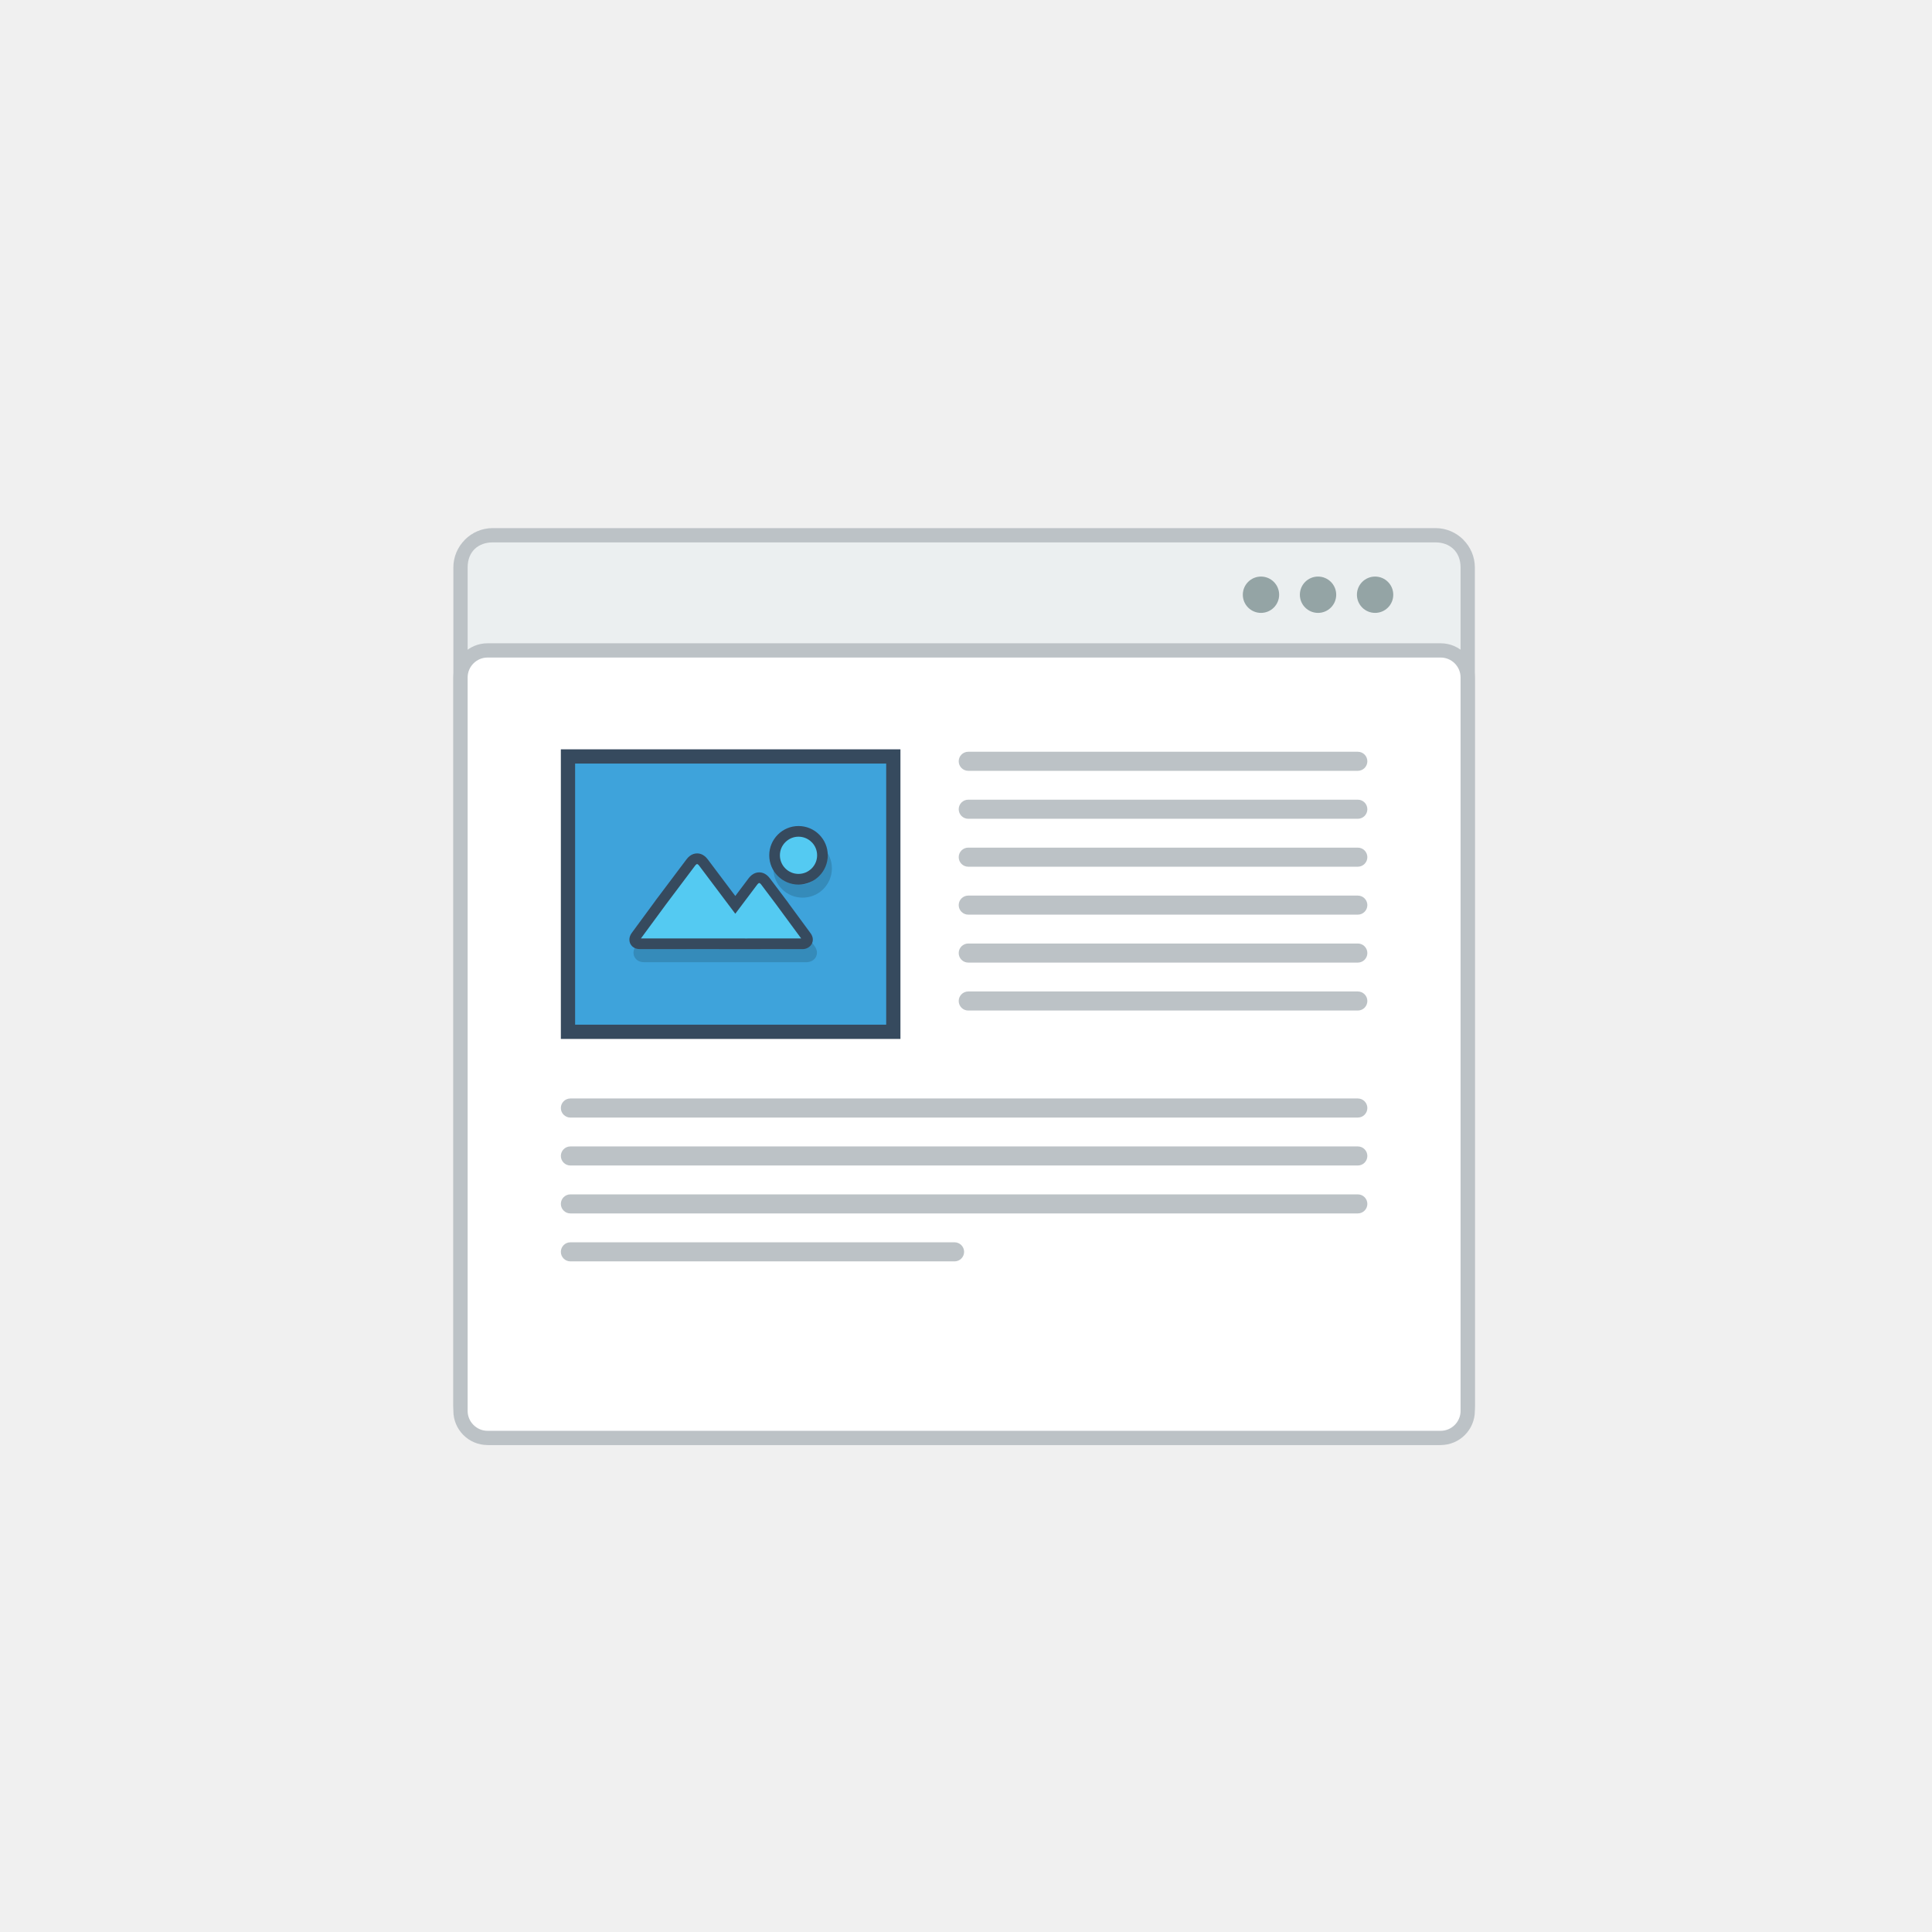
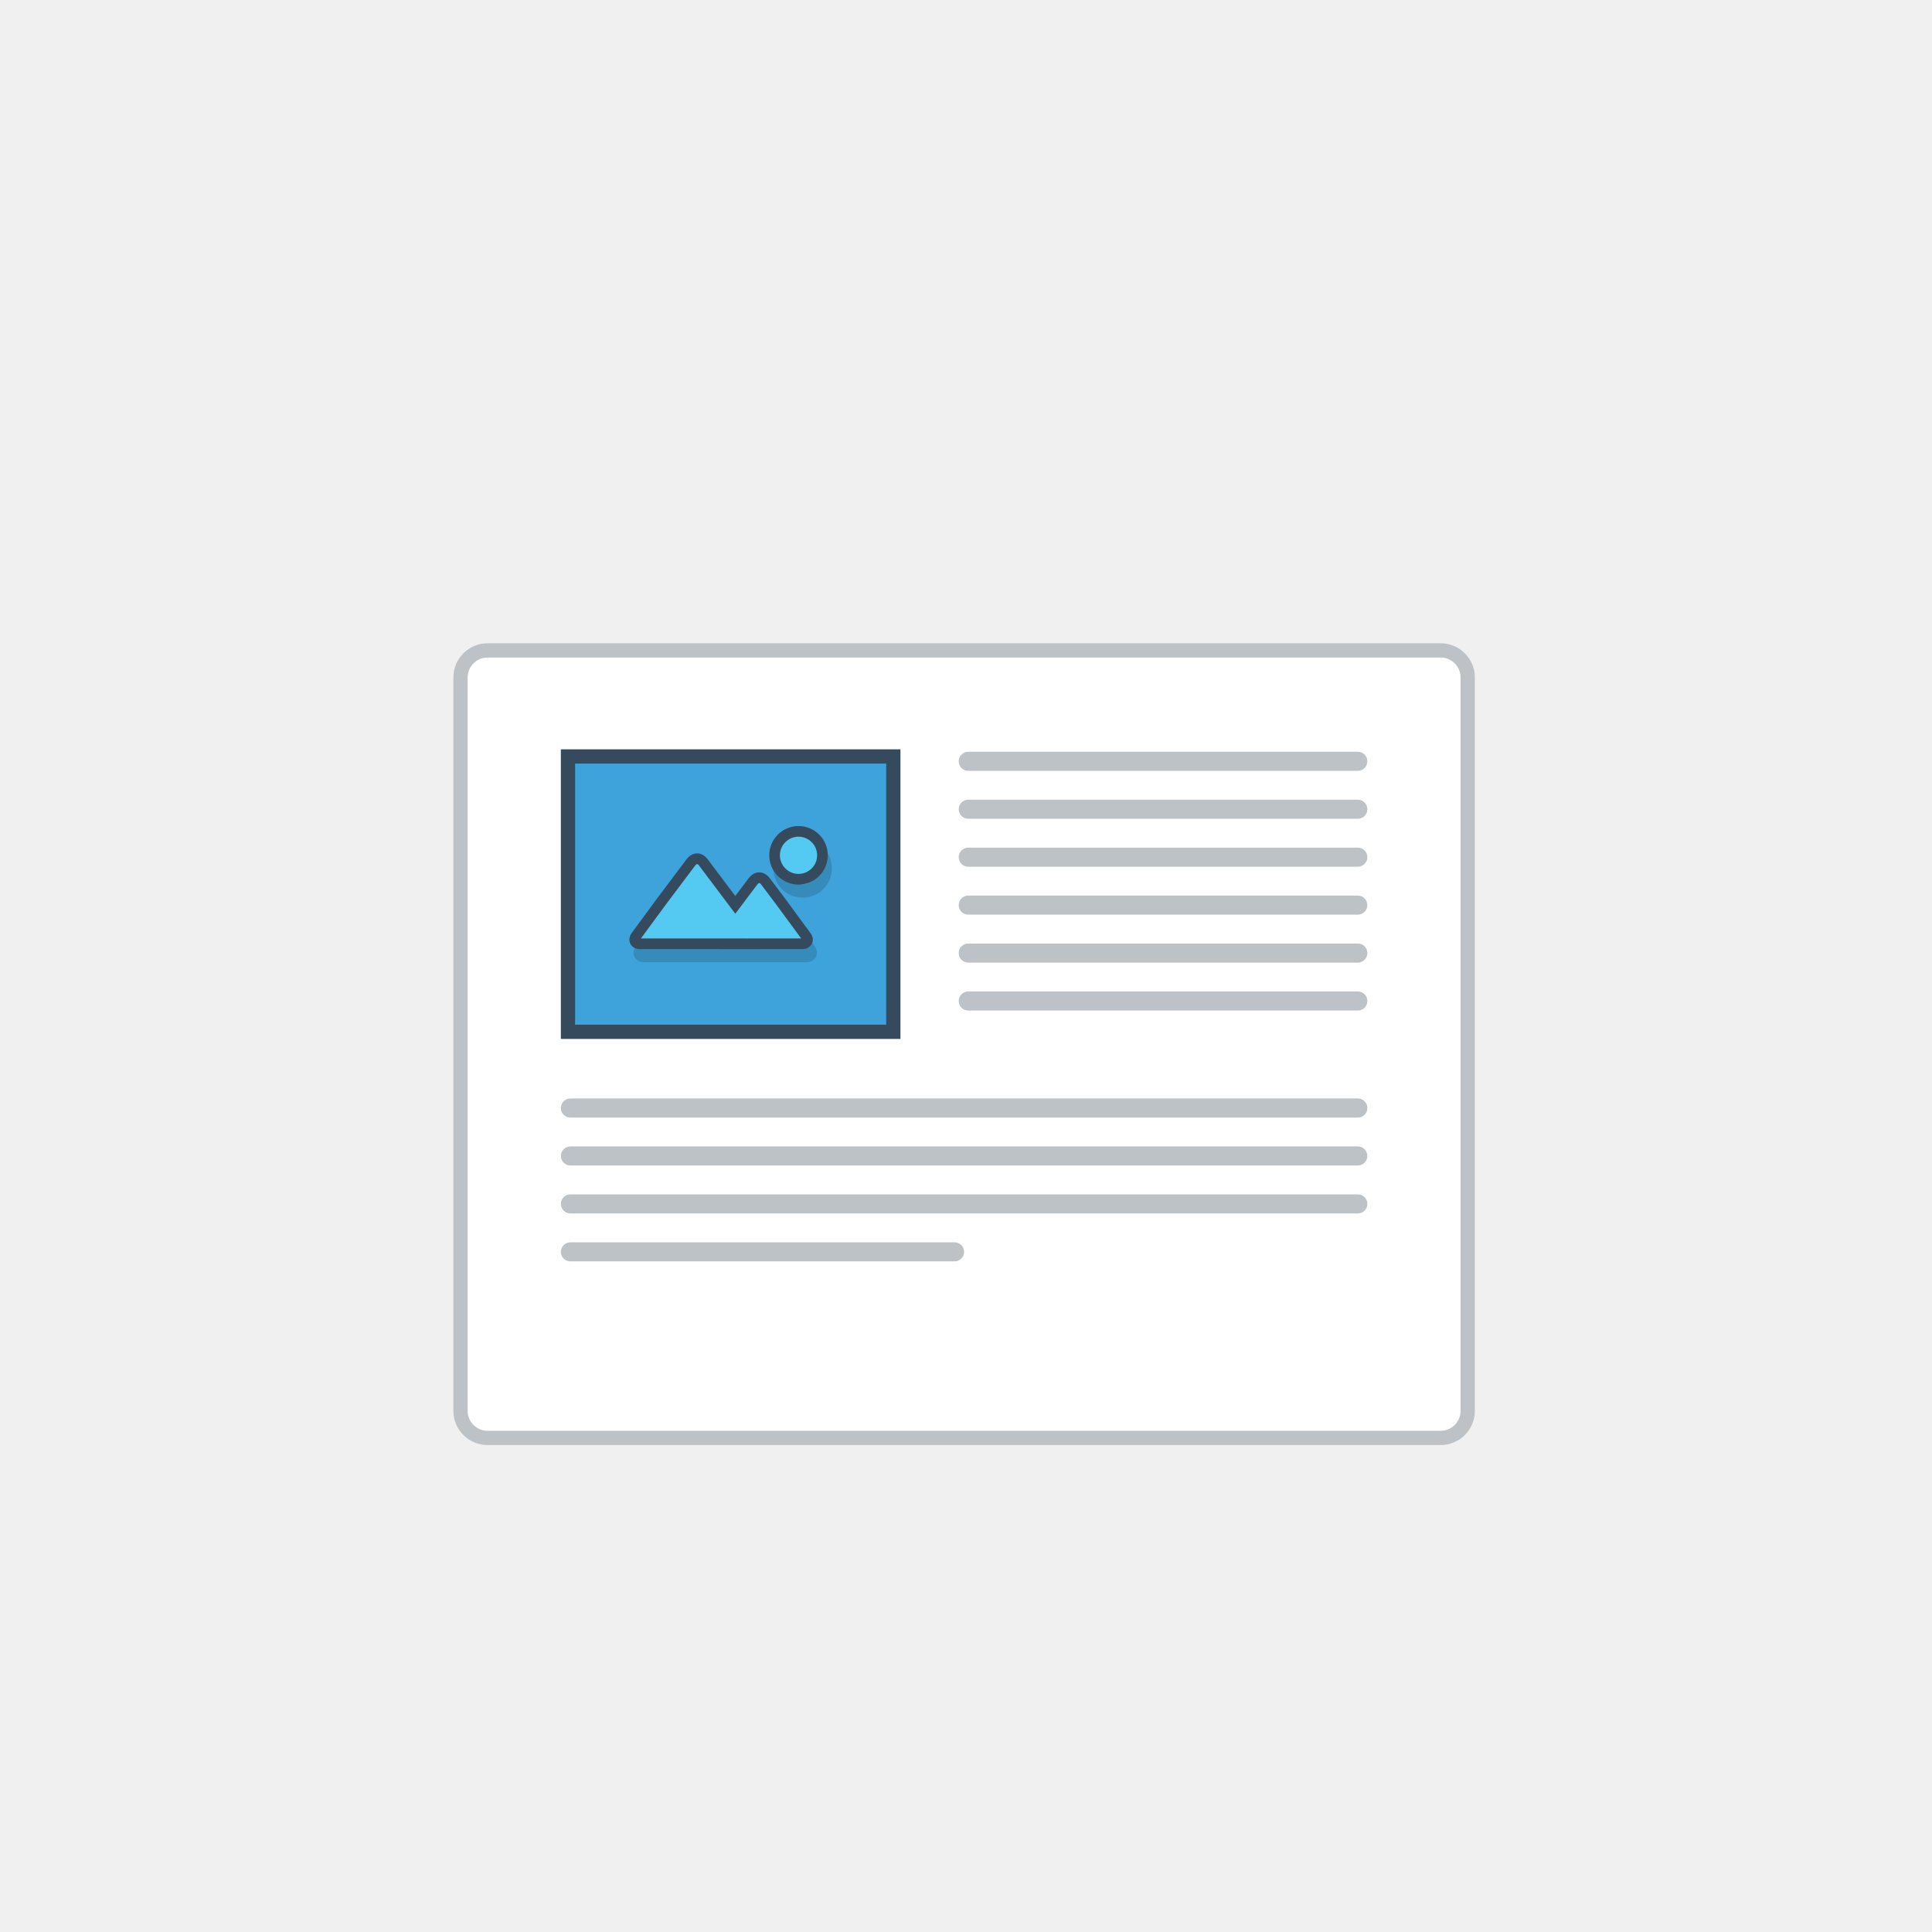
<svg xmlns="http://www.w3.org/2000/svg" version="1.0" id="Layer_1" x="0px" y="0px" width="800px" height="800px" viewBox="0 0 800 800" enable-background="new 0 0 800 800" xml:space="preserve">
  <g>
-     <path fill="#BCC2C6" d="M204.018,218.679h390.398c4.48,0,8.558,1.834,11.506,4.782v0.026c2.947,2.947,4.783,7.009,4.783,11.481   v347.111c0,4.473-1.836,8.542-4.783,11.489v0.018c-2.948,2.947-7.025,4.773-11.506,4.773H204.018c-4.48,0-8.56-1.826-11.508-4.773   v-0.018c-2.946-2.947-4.781-7.017-4.781-11.489V234.968c0-4.472,1.835-8.534,4.781-11.481v-0.026   C195.458,220.514,199.537,218.679,204.018,218.679" />
-     <path fill="#EBEFF0" d="M604.791,234.968v347.111c0,6.541-4.555,10.376-10.375,10.376H204.018c-5.813,0-10.377-3.726-10.377-10.376   V234.968c0-6.774,4.581-10.375,10.377-10.375h390.398C600.227,224.592,604.791,228.318,604.791,234.968" />
    <path fill="#BCC2C6" d="M201.864,266.372h394.703c3.895,0,7.429,1.583,9.983,4.146c2.562,2.562,4.154,6.097,4.154,9.99v303.724   c0,3.895-1.593,7.429-4.154,9.99c-2.555,2.556-6.089,4.138-9.983,4.138H201.864c-3.894,0-7.429-1.582-9.982-4.138   c-2.563-2.562-4.153-6.096-4.153-9.99V280.508c0-3.894,1.591-7.428,4.153-9.99C194.436,267.955,197.971,266.372,201.864,266.372" />
    <path fill="#FFFFFF" d="M201.864,272.276c-2.185,0-4.263,0.872-5.804,2.42c-1.549,1.549-2.42,3.626-2.42,5.812v303.724   c0,2.187,0.871,4.263,2.42,5.804c1.541,1.549,3.619,2.429,5.804,2.429h394.703c2.187,0,4.263-0.88,5.813-2.429   c1.541-1.541,2.411-3.617,2.411-5.804V280.508c0-2.194-0.87-4.262-2.411-5.812c-1.55-1.549-3.626-2.42-5.813-2.42H201.864z" />
-     <path fill-rule="evenodd" clip-rule="evenodd" fill="#94A4A5" d="M545.769,238.745c4.153,0,7.528,3.366,7.528,7.521   c0,4.153-3.375,7.52-7.528,7.52s-7.521-3.367-7.521-7.52C538.248,242.111,541.615,238.745,545.769,238.745 M569.401,238.745   c4.154,0,7.521,3.366,7.521,7.521c0,4.153-3.366,7.52-7.521,7.52c-4.153,0-7.529-3.367-7.529-7.52   C561.872,242.111,565.248,238.745,569.401,238.745z M522.145,238.745c4.154,0,7.52,3.366,7.52,7.521c0,4.153-3.365,7.52-7.52,7.52   c-4.153,0-7.521-3.367-7.521-7.52C514.624,242.111,517.991,238.745,522.145,238.745z" />
    <rect x="232.237" y="310.279" fill-rule="evenodd" clip-rule="evenodd" fill="#364A5E" width="140.616" height="119.922" />
    <rect x="238.142" y="316.175" fill="#3EA3DB" width="128.809" height="108.122" />
    <path fill-rule="evenodd" clip-rule="evenodd" fill="#BCC2C6" d="M236.191,474.711h326.058c2.168,0,3.944,1.775,3.944,3.944l0,0   c0,2.179-1.776,3.952-3.944,3.952H236.191c-2.178,0-3.954-1.773-3.954-3.952l0,0C232.237,476.486,234.014,474.711,236.191,474.711" />
    <path fill-rule="evenodd" clip-rule="evenodd" fill="#BCC2C6" d="M236.191,494.566h326.058c2.168,0,3.944,1.767,3.944,3.944l0,0   c0,2.169-1.776,3.945-3.944,3.945H236.191c-2.178,0-3.954-1.776-3.954-3.945l0,0C232.237,496.333,234.014,494.566,236.191,494.566" />
    <path fill-rule="evenodd" clip-rule="evenodd" fill="#BCC2C6" d="M236.182,514.413h159.083c2.176,0,3.952,1.776,3.952,3.954l0,0   c0,2.169-1.776,3.943-3.952,3.943H236.182c-2.168,0-3.944-1.774-3.944-3.943l0,0C232.237,516.189,234.014,514.413,236.182,514.413" />
    <path fill-rule="evenodd" clip-rule="evenodd" fill="#BCC2C6" d="M236.191,454.855h326.058c2.168,0,3.944,1.774,3.944,3.953   c0,2.176-1.776,3.952-3.944,3.952H236.191c-2.178,0-3.954-1.776-3.954-3.952C232.237,456.63,234.014,454.855,236.191,454.855" />
    <path opacity="0.15" fill="#010101" d="M337.053,354.873c-1.198-1.197-2.864-1.943-4.699-1.943c-1.842,0-3.508,0.746-4.705,1.943   c-1.197,1.197-1.943,2.863-1.943,4.698c0,1.842,0.746,3.5,1.951,4.707c1.198,1.197,2.865,1.942,4.697,1.942   c1.835,0,3.501-0.746,4.699-1.942c1.205-1.207,1.942-2.864,1.942-4.707C338.995,357.736,338.258,356.07,337.053,354.873    M332.354,347.453c3.343,0,6.366,1.357,8.56,3.551l0.008,0.008c2.194,2.194,3.553,5.226,3.553,8.559   c0,3.341-1.358,6.372-3.553,8.559l-0.008,0.017c-2.193,2.194-5.217,3.551-8.56,3.551c-3.348,0-6.381-1.356-8.574-3.551   c-2.194-2.194-3.55-5.226-3.55-8.575c0-3.333,1.355-6.365,3.55-8.559l0.017-0.008C325.99,348.81,329.014,347.453,332.354,347.453z    M326.551,377.166L326.551,377.166l0.084,0.109l1.532,2.044l-0.016,0.017l9.195,12.503c0.662,0.896,0.937,1.801,0.937,2.654h-0.008   c0,0.67-0.168,1.273-0.461,1.809c-0.275,0.501-0.662,0.929-1.113,1.265c-0.762,0.561-1.733,0.862-2.714,0.862v-0.008l-23.122,0.008   l-44.274-0.008c-1.064,0-1.995-0.311-2.705-0.831c-0.495-0.359-0.879-0.82-1.155-1.373h-0.01c-0.26-0.511-0.393-1.089-0.393-1.725   h-0.008c0-0.905,0.318-1.884,0.996-2.813l9.689-13.173l-0.008-0.008l0.887-1.181l0.109-0.143l0,0l0.016-0.033l11.977-15.912   c0.426-0.569,0.887-1.03,1.372-1.398c0.938-0.705,1.961-1.047,3.024-1.047c1.063,0.009,2.067,0.36,2.989,1.047   c0.486,0.368,0.955,0.837,1.373,1.398l11.432,15.2l5.528-7.361c0.425-0.552,0.887-1.021,1.371-1.39   c0.922-0.687,1.937-1.038,2.998-1.038c1.064-0.009,2.078,0.335,3.015,1.038c0.487,0.369,0.946,0.838,1.374,1.39l6.072,8.073   L326.551,377.166z M331.393,392.968l-9.245-12.57l-0.395-0.528l-5.653-7.528l-0.018-0.017l-0.008,0.017l-6.398,8.5l-1.314,1.759   l-2.185,2.897l-2.187-2.897l-1.314-1.759l-12.293-16.347l-0.018-0.017l-0.008,0.017l-11.615,15.442l-0.344,0.461l-9.246,12.57   l41.713,0.008L331.393,392.968z" />
    <path fill="#364A5E" d="M330.646,342.043c3.341,0,6.373,1.356,8.56,3.542l0.016,0.017c2.193,2.194,3.542,5.217,3.542,8.559   c0,3.333-1.349,6.364-3.542,8.559l-0.016,0.017c-2.187,2.194-5.219,3.551-8.56,3.551c-3.342,0-6.373-1.356-8.567-3.559   c-2.193-2.186-3.55-5.217-3.55-8.567c0-3.341,1.356-6.365,3.55-8.559l0.008-0.017C324.283,343.399,327.305,342.043,330.646,342.043    M324.843,371.756v-0.009l0.083,0.117l1.542,2.044l-0.026,0.017l9.197,12.503c0.66,0.896,0.938,1.801,0.938,2.646h-0.01   c0,0.669-0.166,1.281-0.459,1.817c-0.278,0.502-0.654,0.921-1.114,1.264c-0.763,0.553-1.734,0.863-2.714,0.863v-0.017   l-23.123,0.017l-44.265-0.017c-1.073,0-1.995-0.302-2.706-0.821c-0.494-0.368-0.887-0.829-1.156-1.373h-0.017   c-0.251-0.519-0.385-1.097-0.385-1.725h-0.017c0-0.913,0.318-1.885,1.006-2.814l9.688-13.173l-0.008-0.017l0.877-1.181l0.11-0.142   l0.008,0.008l0.018-0.033l11.975-15.92c0.419-0.562,0.881-1.03,1.373-1.399c0.938-0.704,1.96-1.039,3.025-1.039   c1.055,0,2.066,0.352,2.98,1.047c0.494,0.368,0.954,0.829,1.371,1.39l11.433,15.2l5.535-7.354c0.42-0.552,0.88-1.021,1.374-1.39   c0.921-0.687,1.934-1.039,2.998-1.046c1.055,0,2.076,0.343,3.007,1.046c0.494,0.368,0.954,0.83,1.373,1.39l6.071,8.074   L324.843,371.756z" />
    <path fill-rule="evenodd" clip-rule="evenodd" fill="#54CAF2" d="M330.646,346.456c-2.052,0-3.986,0.804-5.477,2.304l0.025-0.025   c-1.449,1.449-2.253,3.375-2.253,5.427c0,2.052,0.804,3.995,2.261,5.443c1.449,1.458,3.392,2.261,5.443,2.261   c2.051,0,3.985-0.804,5.486-2.303l-0.025,0.025c1.447-1.449,2.243-3.375,2.243-5.427c0-2.051-0.796-3.978-2.218-5.401l-0.051-0.042   C334.632,347.26,332.697,346.456,330.646,346.456 M265.394,388.588l43.763,0.009l22.588-0.009l-10.369-14.094l-6.146-8.173   c-0.143-0.193-0.309-0.385-0.502-0.519c-0.083-0.067-0.219-0.168-0.344-0.168s-0.26,0.093-0.352,0.168   c-0.191,0.134-0.359,0.326-0.502,0.519l-9.062,12.042l-14.957-19.897c-0.142-0.184-0.31-0.368-0.493-0.511   c-0.101-0.076-0.235-0.16-0.36-0.16c-0.126,0-0.252,0.084-0.352,0.152c-0.184,0.142-0.352,0.335-0.495,0.519l-12.043,16.02   L265.394,388.588z" />
    <path fill-rule="evenodd" clip-rule="evenodd" fill="#BCC2C6" d="M400.932,331.132h161.317c2.168,0,3.944,1.775,3.944,3.953l0,0   c0,2.177-1.776,3.952-3.944,3.952H400.932c-2.176,0-3.952-1.775-3.952-3.952l0,0C396.979,332.907,398.756,331.132,400.932,331.132" />
    <path fill-rule="evenodd" clip-rule="evenodd" fill="#BCC2C6" d="M400.932,350.987h161.317c2.168,0,3.944,1.775,3.944,3.945l0,0   c0,2.177-1.776,3.953-3.944,3.953H400.932c-2.176,0-3.952-1.776-3.952-3.953l0,0C396.979,352.762,398.756,350.987,400.932,350.987" />
    <path fill-rule="evenodd" clip-rule="evenodd" fill="#BCC2C6" d="M400.932,311.284h161.317c2.168,0,3.944,1.775,3.944,3.944v0.009   c0,2.168-1.776,3.944-3.944,3.944H400.932c-2.176,0-3.952-1.776-3.952-3.944v-0.009   C396.979,313.059,398.756,311.284,400.932,311.284" />
    <path fill-rule="evenodd" clip-rule="evenodd" fill="#BCC2C6" d="M400.932,370.843h161.317c2.168,0,3.944,1.775,3.944,3.945l0,0   c0,2.177-1.776,3.944-3.944,3.944H400.932c-2.176,0-3.952-1.767-3.952-3.944l0,0C396.979,372.618,398.756,370.843,400.932,370.843" />
    <path fill-rule="evenodd" clip-rule="evenodd" fill="#BCC2C6" d="M400.932,390.69h161.317c2.168,0,3.944,1.775,3.944,3.953l0,0   c0,2.178-1.776,3.944-3.944,3.944H400.932c-2.176,0-3.952-1.767-3.952-3.944l0,0C396.979,392.465,398.756,390.69,400.932,390.69" />
    <path fill-rule="evenodd" clip-rule="evenodd" fill="#BCC2C6" d="M400.932,410.545h161.317c2.168,0,3.944,1.776,3.944,3.945l0,0   c0,2.177-1.776,3.952-3.944,3.952H400.932c-2.176,0-3.952-1.775-3.952-3.952l0,0C396.979,412.321,398.756,410.545,400.932,410.545" />
  </g>
  <g>
    <path fill="#BCC2C6" d="M2809.751,218.679h390.399c4.479,0,8.56,1.834,11.506,4.782v0.026c2.948,2.947,4.782,7.009,4.782,11.481   v347.111c0,4.473-1.834,8.542-4.782,11.489v0.018c-2.946,2.947-7.026,4.773-11.506,4.773h-390.399   c-4.487,0-8.558-1.826-11.506-4.773v-0.018c-2.948-2.947-4.78-7.017-4.78-11.489V234.968c0-4.472,1.832-8.534,4.78-11.481v-0.026   C2801.193,220.514,2805.264,218.679,2809.751,218.679" />
    <path fill="#EBEFF0" d="M3210.526,234.968v347.111c0,6.541-4.557,10.376-10.376,10.376h-390.399   c-5.812,0-10.374-3.726-10.374-10.376V234.968c0-6.774,4.579-10.375,10.374-10.375h390.399   C3205.963,224.592,3210.526,228.318,3210.526,234.968" />
    <path fill="#BCC2C6" d="M2807.6,266.372h394.703c3.895,0,7.429,1.583,9.982,4.146c2.561,2.562,4.153,6.097,4.153,9.99v303.724   c0,3.895-1.593,7.429-4.153,9.99c-2.554,2.556-6.088,4.138-9.982,4.138H2807.6c-3.886,0-7.429-1.582-9.981-4.138   c-2.563-2.562-4.153-6.096-4.153-9.99V280.508c0-3.894,1.59-7.428,4.153-9.99C2800.171,267.955,2803.714,266.372,2807.6,266.372" />
    <path fill-rule="evenodd" clip-rule="evenodd" fill="#FFFFFF" d="M2807.6,272.276c-2.187,0-4.263,0.872-5.813,2.42   c-1.539,1.549-2.42,3.626-2.42,5.812v303.724c0,2.187,0.881,4.263,2.42,5.804c1.55,1.549,3.626,2.429,5.813,2.429h394.703   c2.187,0,4.262-0.88,5.803-2.429c1.55-1.541,2.421-3.617,2.421-5.804V280.508c0-2.194-0.871-4.262-2.421-5.812   c-1.541-1.549-3.626-2.42-5.803-2.42H2807.6z" />
    <path fill-rule="evenodd" clip-rule="evenodd" fill="#94A4A5" d="M3151.504,238.745c4.154,0,7.528,3.366,7.528,7.521   c0,4.153-3.366,7.52-7.528,7.52c-4.153,0-7.521-3.367-7.521-7.52C3143.983,242.111,3147.351,238.745,3151.504,238.745    M3175.136,238.745c4.153,0,7.52,3.366,7.52,7.521c0,4.153-3.366,7.52-7.52,7.52s-7.528-3.367-7.528-7.52   C3167.607,242.111,3170.982,238.745,3175.136,238.745z M3127.88,238.745c4.153,0,7.52,3.366,7.52,7.521   c0,4.153-3.366,7.52-7.52,7.52c-4.154,0-7.528-3.367-7.528-7.52C3120.352,242.111,3123.726,238.745,3127.88,238.745z" />
    <polygon fill="#364A5E" points="2841.582,304.4 2943.214,304.4 2947.721,304.4 2947.721,308.897 2947.721,410.529   2947.721,415.026 2943.214,415.026 2841.582,415.026 2837.086,415.026 2837.086,410.529 2837.086,308.897 2837.086,304.4  " />
    <rect x="2842.596" y="309.911" fill="#3EA3DB" width="99.614" height="99.605" />
    <path opacity="0.15" fill="#010101" d="M2923.685,346.13c-1.087-1.089-2.595-1.758-4.261-1.758c-1.667,0-3.176,0.669-4.264,1.758   c-1.089,1.089-1.759,2.596-1.759,4.262c0,1.659,0.678,3.174,1.767,4.263c1.09,1.088,2.597,1.767,4.256,1.767   c1.666,0,3.174-0.678,4.261-1.767c1.09-1.089,1.76-2.597,1.76-4.263S2924.774,347.219,2923.685,346.13 M2919.424,339.405   c3.031,0,5.77,1.231,7.762,3.216l0.01,0.017c1.983,1.985,3.216,4.732,3.216,7.754c0,3.033-1.232,5.771-3.216,7.764l-0.01,0.008   c-1.992,1.993-4.73,3.215-7.762,3.215c-3.032,0-5.779-1.222-7.773-3.215c-1.982-1.994-3.215-4.739-3.215-7.772   c0-3.022,1.232-5.77,3.215-7.754l0.018-0.017C2913.653,340.636,2916.4,339.405,2919.424,339.405z M2914.164,366.337   L2914.164,366.337l0.075,0.101l1.39,1.859l-0.016,0.017l8.341,11.322c0.594,0.821,0.846,1.642,0.846,2.412h-0.01   c0,0.604-0.149,1.156-0.418,1.642c-0.242,0.452-0.594,0.838-1.014,1.148c-0.678,0.502-1.565,0.779-2.453,0.779v-0.008   l-20.962,0.008l-40.13-0.008c-0.971,0-1.808-0.276-2.453-0.754c-0.442-0.326-0.804-0.745-1.047-1.24h-0.008   c-0.234-0.468-0.36-0.996-0.36-1.566h-0.008c0-0.82,0.293-1.708,0.903-2.545l8.784-11.941l-0.008-0.017l0.804-1.072l0.102-0.126   l0.016-0.025l10.853-14.429c0.387-0.511,0.806-0.93,1.249-1.265c0.847-0.636,1.774-0.955,2.737-0.946   c0.955,0.008,1.878,0.327,2.706,0.946c0.452,0.335,0.871,0.754,1.248,1.265l10.368,13.776l5.007-6.666   c0.385-0.503,0.805-0.922,1.249-1.257c0.827-0.628,1.75-0.946,2.721-0.954c0.956,0,1.876,0.31,2.721,0.954   c0.444,0.327,0.863,0.746,1.248,1.257l5.504,7.319L2914.164,366.337z M2918.551,380.666l-8.381-11.397l-0.353-0.485l-5.124-6.816   l-0.018-0.018l-0.008,0.018l-5.795,7.704l-1.198,1.591l-1.976,2.638l-1.978-2.638l-1.206-1.591l-11.139-14.814l-0.016-0.018   l-0.008,0.018l-10.527,13.994l-0.311,0.418l-8.382,11.397l37.81,0.008L2918.551,380.666z" />
    <path fill="#364A5E" d="M2917.881,334.799c3.024,0,5.771,1.231,7.756,3.225l0.018,0.008c1.984,1.985,3.215,4.732,3.215,7.755   c0,3.031-1.23,5.778-3.215,7.763l-0.018,0.008c-1.984,1.993-4.731,3.216-7.756,3.216c-3.039,0-5.787-1.223-7.77-3.216   c-1.985-1.985-3.215-4.74-3.215-7.771c0-3.023,1.223-5.771,3.215-7.755l0.008-0.008   C2912.104,336.031,2914.852,334.799,2917.881,334.799 M2912.614,361.74v-0.008l0.076,0.108l1.397,1.851l-0.024,0.018l8.341,11.33   c0.595,0.813,0.854,1.633,0.854,2.403h-0.007c0,0.604-0.161,1.156-0.419,1.642c-0.252,0.46-0.604,0.837-1.014,1.147   c-0.688,0.502-1.566,0.779-2.462,0.779l0,0h-20.952h-40.141c-0.963,0-1.799-0.277-2.452-0.753c-0.443-0.335-0.795-0.754-1.048-1.24   h-0.008c-0.234-0.468-0.352-0.996-0.352-1.566h-0.01c0-0.829,0.286-1.716,0.905-2.555l8.785-11.941l-0.009-0.017l0.805-1.063   l0.092-0.134v0.009l0.016-0.034l10.862-14.429c0.386-0.511,0.805-0.93,1.239-1.264c0.854-0.637,1.784-0.947,2.748-0.938   c0.953,0,1.875,0.318,2.704,0.938c0.444,0.334,0.863,0.762,1.24,1.264l10.366,13.784l5.017-6.674   c0.376-0.502,0.796-0.921,1.239-1.256c0.839-0.628,1.76-0.946,2.722-0.954c0.964,0,1.884,0.318,2.729,0.954   c0.444,0.335,0.863,0.754,1.249,1.256l5.494,7.319L2912.614,361.74z" />
    <path fill-rule="evenodd" clip-rule="evenodd" fill="#54CAF2" d="M2913.135,340.988l-0.042,0.042   c-1.266,1.273-1.97,2.965-1.97,4.757c0,1.808,0.704,3.5,1.978,4.781c1.282,1.265,2.981,1.977,4.78,1.977   c1.793,0,3.452-0.703,4.74-1.951l0.043-0.05c1.272-1.273,1.969-2.957,1.969-4.757c0-1.776-0.688-3.468-1.942-4.732l-0.043-0.042   c-1.272-1.273-2.974-1.977-4.767-1.977C2916.082,339.037,2914.423,339.74,2913.135,340.988 M2859.178,376.772l39.217,0.008   l20.032-0.008l-9.136-12.412l-5.578-7.419c-0.109-0.15-0.243-0.302-0.402-0.419c-0.025-0.025-0.135-0.101-0.176-0.101   c-0.052,0-0.143,0.067-0.184,0.101c-0.151,0.117-0.285,0.269-0.403,0.428l-8.399,11.163l-13.743-18.272   c-0.116-0.16-0.249-0.319-0.399-0.428c-0.043-0.024-0.144-0.1-0.193-0.1c-0.042,0-0.143,0.076-0.176,0.093   c-0.15,0.117-0.286,0.276-0.402,0.427l-10.92,14.513L2859.178,376.772z" />
    <polygon fill="#364A5E" points="3066.688,449.713 3168.311,449.713 3172.816,449.713 3172.816,454.211 3172.816,555.834   3172.816,560.339 3168.311,560.339 3066.688,560.339 3062.182,560.339 3062.182,555.834 3062.182,454.211 3062.182,449.713  " />
    <rect x="3067.692" y="455.215" fill="#3EA3DB" width="99.612" height="99.615" />
    <path opacity="0.15" fill="#010101" d="M3148.782,491.435c-1.09-1.088-2.597-1.758-4.263-1.758c-1.667,0-3.175,0.67-4.263,1.758   c-1.089,1.089-1.759,2.597-1.759,4.271c0,1.659,0.67,3.166,1.759,4.254c1.088,1.091,2.596,1.769,4.263,1.769   c1.666,0,3.173-0.678,4.263-1.769c1.089-1.088,1.767-2.595,1.767-4.254C3150.549,494.031,3149.871,492.523,3148.782,491.435    M3144.52,484.718c3.03,0,5.77,1.223,7.763,3.216l0.008,0.01c1.985,1.984,3.216,4.73,3.216,7.762c0,3.023-1.23,5.762-3.216,7.755   l-0.008,0.009c-1.993,1.984-4.732,3.225-7.763,3.225c-3.032,0-5.778-1.24-7.772-3.225c-1.985-1.985-3.216-4.731-3.216-7.764   c0-3.031,1.23-5.777,3.216-7.762l0.009-0.01C3138.748,485.94,3141.495,484.718,3144.52,484.718z M3139.26,511.65L3139.26,511.65   l0.074,0.1l1.392,1.853l-0.017,0.016l8.332,11.332c0.604,0.811,0.854,1.631,0.854,2.403h-0.009c0,0.61-0.15,1.162-0.418,1.642   c-0.242,0.46-0.594,0.846-1.015,1.146c-0.686,0.502-1.564,0.786-2.453,0.786v-0.017l-20.961,0.017l-40.131-0.017   c-0.971,0-1.808-0.268-2.454-0.752c-0.443-0.318-0.803-0.739-1.045-1.241h-0.01c-0.233-0.469-0.36-0.988-0.36-1.557h-0.007   c0-0.828,0.285-1.708,0.904-2.554l8.785-11.943l-0.009-0.017l0.803-1.063l0.093-0.135h0.01l0.016-0.018l10.854-14.437   c0.385-0.502,0.803-0.93,1.247-1.256c0.847-0.645,1.776-0.956,2.737-0.956c0.964,0.01,1.878,0.329,2.707,0.956   c0.443,0.334,0.861,0.754,1.247,1.256l10.368,13.784l5.016-6.666c0.377-0.511,0.797-0.931,1.24-1.265   c0.829-0.627,1.749-0.945,2.722-0.945c0.954,0,1.875,0.309,2.722,0.938c0.443,0.334,0.861,0.754,1.246,1.272l5.503,7.311   L3139.26,511.65z M3143.648,525.97l-8.383-11.396l-0.352-0.477l-5.126-6.817l-0.016-0.018l-0.01,0.018l-5.795,7.704l-1.198,1.591   l-1.975,2.63l-1.985-2.63l-1.197-1.591l-11.146-14.823l-0.008-0.016l-0.008,0.016l-10.527,13.995l-0.311,0.426l-8.382,11.389   l37.81,0.01L3143.648,525.97z" />
    <path fill="#364A5E" d="M3142.979,480.112c3.022,0,5.769,1.231,7.754,3.216l0.008,0.008c1.994,1.985,3.227,4.732,3.227,7.765   c0,3.03-1.232,5.77-3.227,7.754l-0.008,0.017c-1.985,1.985-4.731,3.216-7.754,3.216c-3.04,0-5.787-1.23-7.772-3.216   c-1.993-1.993-3.217-4.74-3.217-7.771c0-3.032,1.224-5.779,3.217-7.765l0.01-0.008   C3137.199,481.344,3139.946,480.112,3142.979,480.112 M3137.711,507.045h0.008l0.066,0.101l1.4,1.85l-0.025,0.018l8.34,11.33   c0.595,0.82,0.846,1.634,0.846,2.403h-0.008c0.008,0.611-0.141,1.165-0.41,1.651c-0.25,0.45-0.602,0.836-1.015,1.138   c-0.686,0.504-1.572,0.787-2.462,0.787v-0.009l-20.96,0.009l-40.131-0.009c-0.962,0-1.808-0.274-2.454-0.754   c-0.443-0.326-0.795-0.745-1.046-1.239h-0.009c-0.234-0.469-0.353-0.996-0.353-1.565h-0.016c0-0.829,0.294-1.709,0.913-2.545   l8.776-11.943v-0.017l0.795-1.071l0.101-0.134v0.008l0.018-0.025l10.86-14.429c0.377-0.512,0.797-0.93,1.248-1.265   c0.846-0.644,1.769-0.954,2.731-0.946c0.962,0,1.876,0.326,2.712,0.946c0.444,0.335,0.864,0.753,1.239,1.265l10.369,13.776   l5.016-6.667c0.377-0.502,0.796-0.929,1.24-1.263c0.836-0.63,1.758-0.948,2.721-0.948c0.955,0,1.884,0.311,2.729,0.948   c0.444,0.334,0.863,0.752,1.241,1.263l5.5,7.319L3137.711,507.045z" />
    <path fill-rule="evenodd" clip-rule="evenodd" fill="#54CAF2" d="M3138.238,486.292l-0.051,0.051   c-1.272,1.272-1.968,2.956-1.968,4.758c0,1.799,0.703,3.5,1.978,4.772c1.271,1.272,2.981,1.976,4.781,1.976   c1.791,0,3.449-0.703,4.731-1.942l0.049-0.051c1.274-1.271,1.97-2.964,1.97-4.755c0-1.784-0.688-3.476-1.944-4.74l-0.041-0.035   c-1.274-1.272-2.974-1.976-4.765-1.976C3141.179,484.35,3139.52,485.045,3138.238,486.292 M3084.274,522.085h39.217l20.021-0.009   l-9.127-12.411l-5.577-7.41c-0.109-0.15-0.251-0.311-0.402-0.428c-0.033-0.026-0.132-0.092-0.175-0.092   c-0.052,0-0.143,0.065-0.185,0.092c-0.15,0.117-0.285,0.277-0.402,0.428l-8.398,11.162l-13.752-18.271   c-0.108-0.161-0.242-0.312-0.402-0.429c-0.033-0.025-0.135-0.099-0.184-0.099c-0.042,0-0.143,0.073-0.176,0.099   c-0.15,0.117-0.285,0.268-0.402,0.421l-10.92,14.52L3084.274,522.085z" />
    <path fill-rule="evenodd" clip-rule="evenodd" fill="#BCC2C6" d="M2982.434,345.837h186.43c2.17,0,3.953,1.775,3.953,3.953   c0,2.177-1.783,3.953-3.953,3.953h-186.43c-2.171,0-3.945-1.775-3.945-3.953C2978.488,347.612,2980.263,345.837,2982.434,345.837" />
    <path fill-rule="evenodd" clip-rule="evenodd" fill="#BCC2C6" d="M2982.434,365.692h186.43c2.17,0,3.953,1.776,3.953,3.945   c0,2.178-1.783,3.952-3.953,3.952h-186.43c-2.171,0-3.945-1.774-3.945-3.952C2978.488,367.469,2980.263,365.692,2982.434,365.692" />
    <path fill-rule="evenodd" clip-rule="evenodd" fill="#BCC2C6" d="M2982.434,385.548h89.263c2.177,0,3.952,1.775,3.952,3.944l0,0   c0,2.169-1.775,3.944-3.952,3.944h-89.263c-2.171,0-3.945-1.775-3.945-3.944l0,0   C2978.488,387.324,2980.263,385.548,2982.434,385.548" />
    <path fill-rule="evenodd" clip-rule="evenodd" fill="#BCC2C6" d="M2982.434,325.989h186.43c2.17,0,3.953,1.776,3.953,3.945   c0,2.178-1.783,3.953-3.953,3.953h-186.43c-2.171,0-3.945-1.775-3.945-3.953C2978.488,327.766,2980.263,325.989,2982.434,325.989" />
    <path fill-rule="evenodd" clip-rule="evenodd" fill="#BCC2C6" d="M3027.47,491.149h-186.431c-2.179,0-3.953,1.775-3.953,3.944   v0.009c0,2.16,1.774,3.944,3.953,3.944h186.431c2.169,0,3.945-1.784,3.945-3.944v-0.009   C3031.415,492.925,3029.639,491.149,3027.47,491.149" />
    <path fill-rule="evenodd" clip-rule="evenodd" fill="#BCC2C6" d="M3027.47,510.998h-186.431c-2.179,0-3.953,1.773-3.953,3.952   c0,2.178,1.774,3.952,3.953,3.952h186.431c2.169,0,3.945-1.774,3.945-3.952C3031.415,512.771,3029.639,510.998,3027.47,510.998" />
    <path fill-rule="evenodd" clip-rule="evenodd" fill="#BCC2C6" d="M3027.47,530.853h-89.271c-2.17,0-3.945,1.776-3.945,3.944   c0,2.179,1.775,3.953,3.945,3.953h89.271c2.169,0,3.945-1.774,3.945-3.953C3031.415,532.629,3029.639,530.853,3027.47,530.853" />
    <path fill-rule="evenodd" clip-rule="evenodd" fill="#BCC2C6" d="M3027.47,471.295h-186.431c-2.179,0-3.953,1.774-3.953,3.943v0.01   c0,2.168,1.774,3.944,3.953,3.944h186.431c2.169,0,3.945-1.776,3.945-3.944v-0.01   C3031.415,473.069,3029.639,471.295,3027.47,471.295" />
    <path fill-rule="evenodd" clip-rule="evenodd" fill="#94A4A5" d="M3066.713,241.274c-1.14-2.328-3.576-2.999-5.92-2.999   c-2.782,0.026-5.839,1.29-5.839,4.389c0,3.383,2.849,4.204,5.922,4.573c2.009,0.217,3.491,0.795,3.491,2.219   c0,1.633-1.682,2.261-3.466,2.261c-1.835,0-3.578-0.729-4.246-2.386l-2.369,1.222c1.12,2.755,3.491,3.701,6.572,3.701   c3.358,0,6.332-1.44,6.332-4.798c0-3.592-2.931-4.413-6.071-4.799c-1.811-0.217-3.367-0.586-3.367-1.901   c0-1.122,1.014-2.001,3.124-2.001c1.642,0,3.063,0.821,3.575,1.675L3066.713,241.274z M3050.173,251.072h-8.466v-3.4h8.155v-2.655   h-8.155v-3.492h8.466v-2.747h-11.289c0,5.025,0,10.074,0,15.091h11.289V251.072z M3023.994,238.778v15.091h10.594v-2.63h-7.747   v-12.461H3023.994z M3018.351,250.017c-0.989,0.988-2.479,1.524-3.794,1.524c-3.727,0-5.167-2.604-5.192-5.1   c-0.017-2.521,1.557-5.234,5.192-5.234c1.315,0,2.646,0.453,3.643,1.424l1.894-1.834c-1.55-1.532-3.483-2.302-5.536-2.302   c-5.452,0-8.014,4.002-7.99,7.947c0.025,3.919,2.387,7.771,7.99,7.771c2.178,0,4.18-0.711,5.729-2.235L3018.351,250.017z    M3001.994,253.869v-15.091h-2.822v15.091H3001.994z M2987.475,253.869h2.838v-12.511h4.791v-2.58c-4.381,0-8.058,0-12.411,0v2.58   h4.782V253.869z M2973.229,241.424c1.792,0,2.588,1.206,2.588,2.421c0,1.214-0.778,2.42-2.588,2.42h-4.321v-4.841H2973.229z    M2979.408,253.677l-4.563-5.15c2.864-0.578,3.812-2.663,3.812-4.74c0-2.621-1.868-4.991-5.428-5.008c-2.386,0.017-4.773,0-7.169,0   v15.091h2.848v-5.042h2.73l4.396,5.042h3.374V253.677z M2956.925,248.375h-5.604l2.806-6.431L2956.925,248.375z M2959.335,253.869   h3.107l-6.767-15.091h-3.098l-6.768,15.091h3.082l1.289-2.848h7.881L2959.335,253.869z" />
  </g>
</svg>
